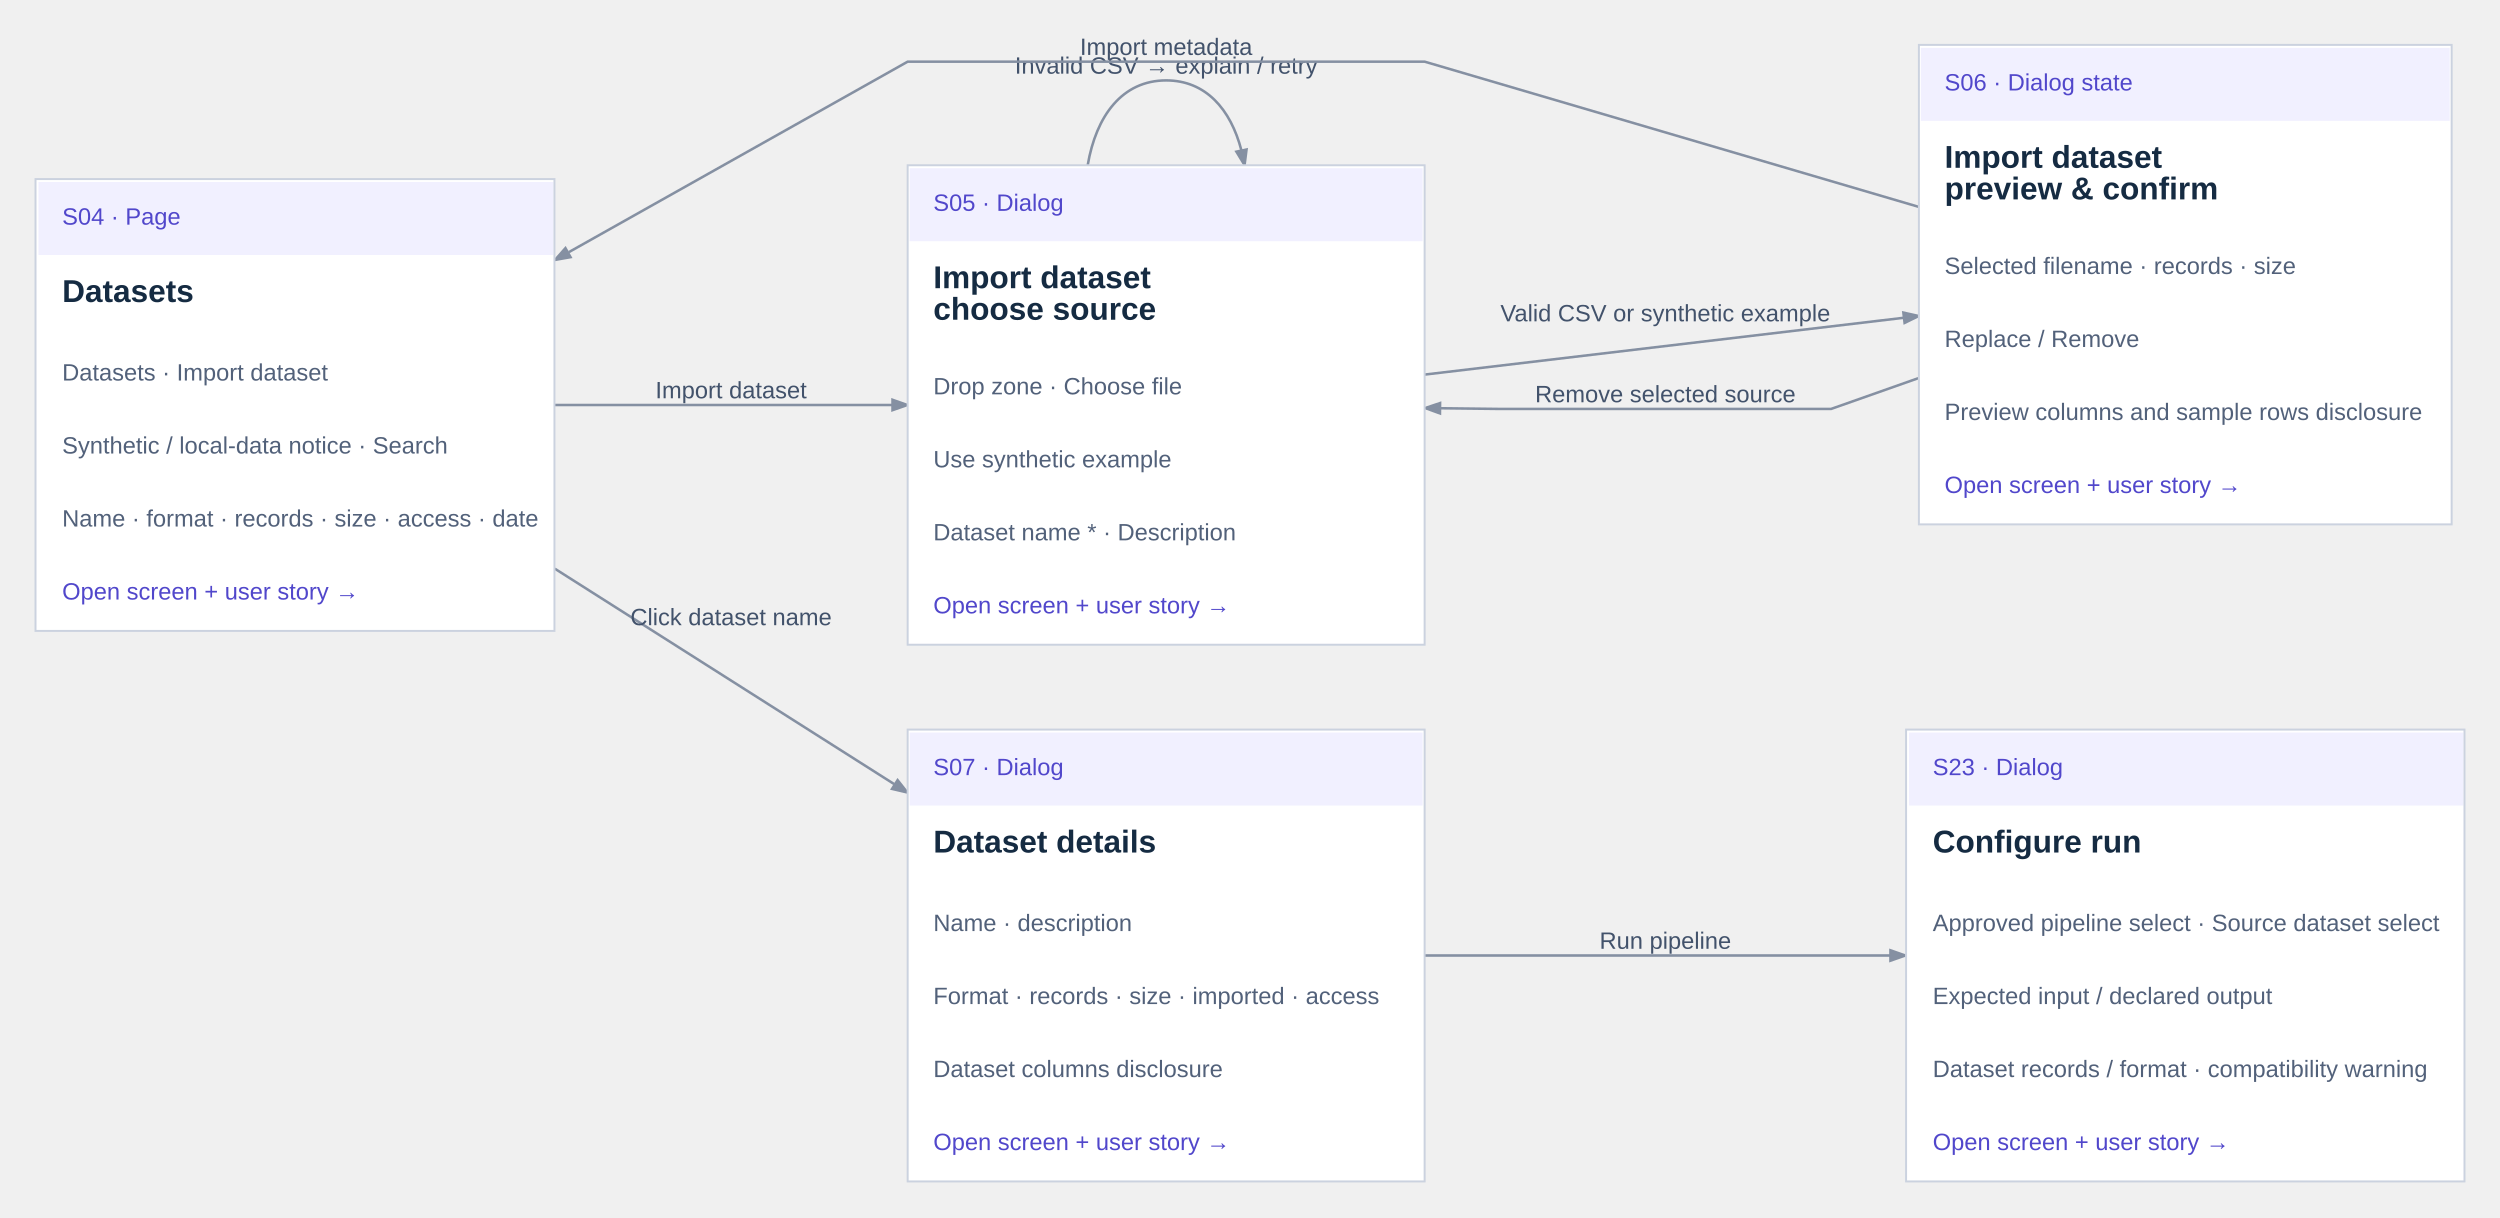
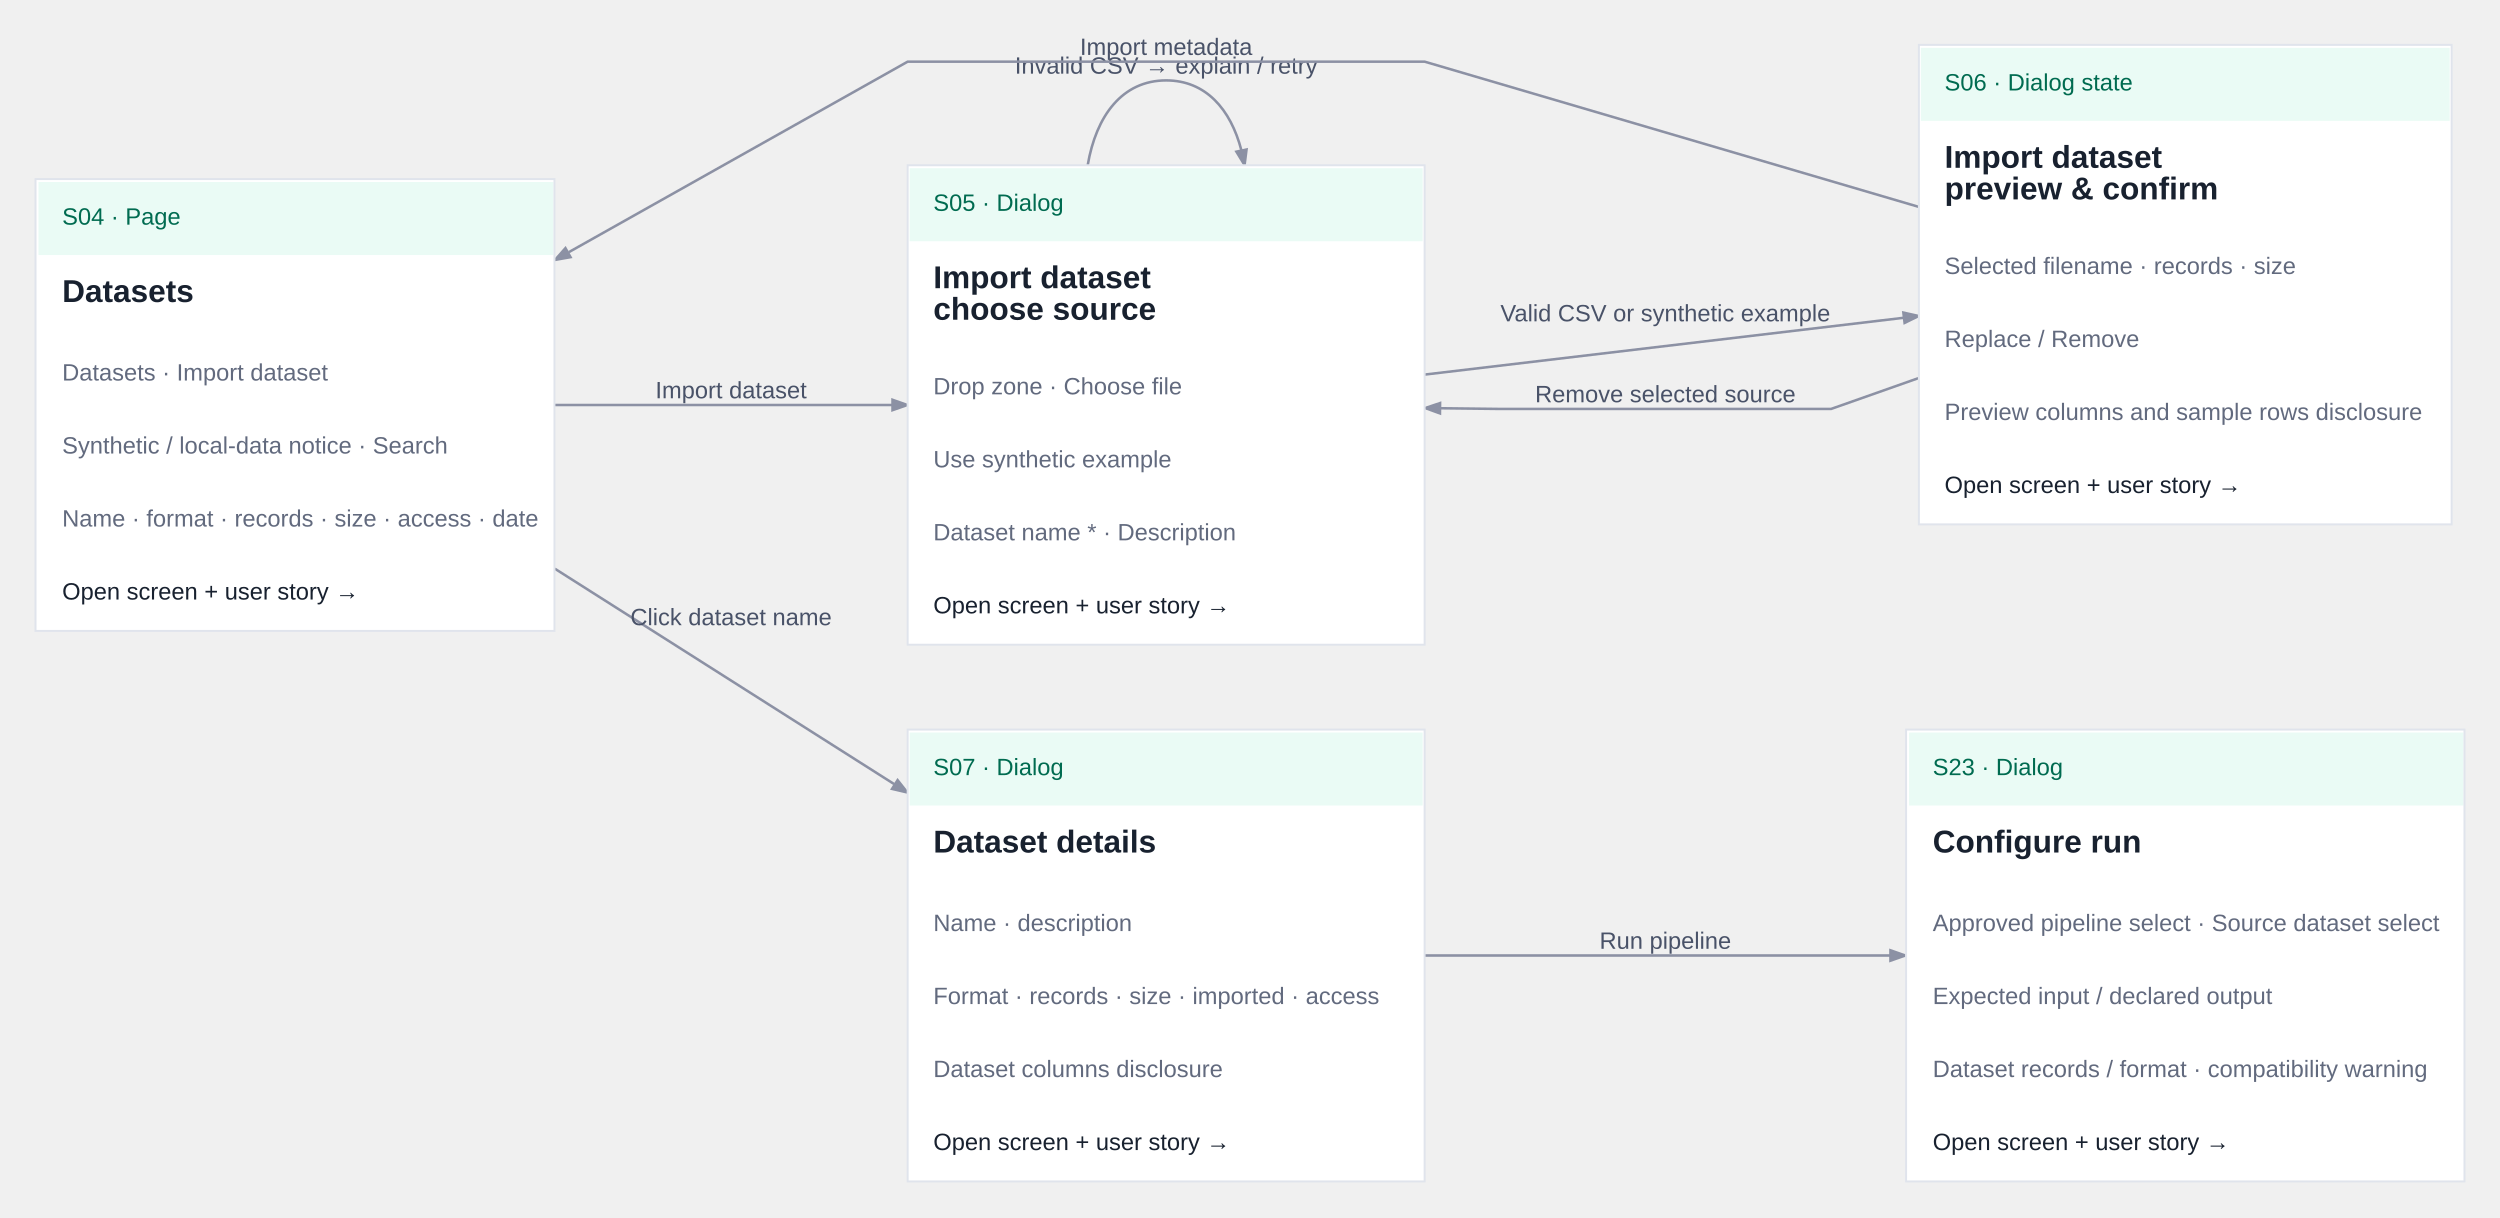
<svg xmlns="http://www.w3.org/2000/svg" xmlns:xlink="http://www.w3.org/1999/xlink" width="1267pt" height="617pt" viewBox="0.00 0.00 1267.00 616.50">
  <g id="graph0" class="graph" transform="scale(1 1) rotate(0) translate(18 598.5)">
    <g id="edge1" class="edge">
      <g id="a_edge1">
        <a xlink:title="Import dataset">
-           <path fill="none" stroke="#8590a2" stroke-width="1.3" d="M263.17,-393.5C317.07,-393.5 379.56,-393.5 434.18,-393.5" />
-           <polygon fill="#8590a2" stroke="#8590a2" stroke-width="1.3" points="434.33,-396.13 441.83,-393.5 434.33,-390.88 434.33,-396.13" />
+           <path fill="none" stroke="#8c91a4" stroke-width="1.3" d="M263.17,-393.5C317.07,-393.5 379.56,-393.5 434.18,-393.5" />
+           <polygon fill="#8c91a4" stroke="#8c91a4" stroke-width="1.3" points="434.33,-396.13 441.83,-393.5 434.33,-390.88 434.33,-396.13" />
        </a>
      </g>
-       <text text-anchor="middle" x="352.5" y="-396.9" font-family="Arial" font-size="12.00" fill="#42526b">Import dataset</text>
+       <text text-anchor="middle" x="352.5" y="-396.9" font-family="Arial" font-size="12.00" fill="#495268">Import dataset</text>
    </g>
    <g id="edge6" class="edge">
      <g id="a_edge6">
        <a xlink:title="Click dataset name">
-           <path fill="none" stroke="#8590a2" stroke-width="1.3" d="M263.17,-310.55C317.4,-276.13 380.33,-236.18 435.18,-201.35" />
-           <polygon fill="#8590a2" stroke="#8590a2" stroke-width="1.3" points="436.9,-203.37 441.83,-197.13 434.09,-198.94 436.9,-203.37" />
+           <path fill="none" stroke="#8c91a4" stroke-width="1.3" d="M263.17,-310.55C317.4,-276.13 380.33,-236.18 435.18,-201.35" />
+           <polygon fill="#8c91a4" stroke="#8c91a4" stroke-width="1.3" points="436.9,-203.37 441.83,-197.13 434.09,-198.94 436.9,-203.37" />
        </a>
      </g>
-       <text text-anchor="middle" x="352.5" y="-281.9" font-family="Arial" font-size="12.00" fill="#42526b">Click dataset name</text>
+       <text text-anchor="middle" x="352.5" y="-281.9" font-family="Arial" font-size="12.00" fill="#495268">Click dataset name</text>
    </g>
    <g id="edge3" class="edge">
      <g id="a_edge3">
        <a xlink:title="Invalid CSV → explain / retry">
-           <path fill="none" stroke="#8590a2" stroke-width="1.3" d="M533.26,-515.09C537.52,-540.07 550.76,-558 573,-558 592.98,-558 605.7,-543.53 611.16,-522.48" />
-           <polygon fill="#8590a2" stroke="#8590a2" stroke-width="1.3" points="613.74,-522.98 612.74,-515.09 608.61,-521.88 613.74,-522.98" />
+           <path fill="none" stroke="#8c91a4" stroke-width="1.3" d="M533.26,-515.09C537.52,-540.07 550.76,-558 573,-558 592.98,-558 605.7,-543.53 611.16,-522.48" />
+           <polygon fill="#8c91a4" stroke="#8c91a4" stroke-width="1.3" points="613.74,-522.98 612.74,-515.09 608.61,-521.88 613.74,-522.98" />
        </a>
      </g>
-       <text text-anchor="middle" x="573" y="-561.4" font-family="Arial" font-size="12.00" fill="#42526b">Invalid CSV → explain / retry</text>
+       <text text-anchor="middle" x="573" y="-561.4" font-family="Arial" font-size="12.00" fill="#495268">Invalid CSV → explain / retry</text>
    </g>
    <g id="edge2" class="edge">
      <g id="a_edge2">
        <a xlink:title="Valid CSV or synthetic example">
-           <path fill="none" stroke="#8590a2" stroke-width="1.3" d="M704.16,-408.93C778.13,-417.7 870.82,-428.69 946.64,-437.68" />
-           <polygon fill="#8590a2" stroke="#8590a2" stroke-width="1.3" points="946.63,-440.32 954.39,-438.6 947.25,-435.11 946.63,-440.32" />
+           <path fill="none" stroke="#8c91a4" stroke-width="1.3" d="M704.16,-408.93C778.13,-417.7 870.82,-428.69 946.64,-437.68" />
+           <polygon fill="#8c91a4" stroke="#8c91a4" stroke-width="1.3" points="946.63,-440.32 954.39,-438.6 947.25,-435.11 946.63,-440.32" />
        </a>
      </g>
-       <text text-anchor="middle" x="826" y="-435.9" font-family="Arial" font-size="12.00" fill="#42526b">Valid CSV or synthetic example</text>
+       <text text-anchor="middle" x="826" y="-435.9" font-family="Arial" font-size="12.00" fill="#495268">Valid CSV or synthetic example</text>
    </g>
    <g id="edge5" class="edge">
      <g id="a_edge5">
        <a xlink:title="Import metadata">
-           <path fill="none" stroke="#8590a2" stroke-width="1.3" d="M954.29,-493.94C843.37,-526.54 704,-567.5 704,-567.5 704,-567.5 442,-567.5 442,-567.5 442,-567.5 352.86,-517.39 270.26,-470.95" />
-           <polygon fill="#8590a2" stroke="#8590a2" stroke-width="1.3" points="271.13,-468.43 263.31,-467.04 268.56,-473 271.13,-468.43" />
+           <path fill="none" stroke="#8c91a4" stroke-width="1.3" d="M954.29,-493.94C843.37,-526.54 704,-567.5 704,-567.5 704,-567.5 442,-567.5 442,-567.5 442,-567.5 352.86,-517.39 270.26,-470.95" />
+           <polygon fill="#8c91a4" stroke="#8c91a4" stroke-width="1.3" points="271.13,-468.43 263.31,-467.04 268.56,-473 271.13,-468.43" />
        </a>
      </g>
-       <text text-anchor="middle" x="573" y="-570.9" font-family="Arial" font-size="12.00" fill="#42526b">Import metadata</text>
+       <text text-anchor="middle" x="573" y="-570.9" font-family="Arial" font-size="12.00" fill="#495268">Import metadata</text>
    </g>
    <g id="edge4" class="edge">
      <g id="a_edge4">
        <a xlink:title="Remove selected source">
-           <path fill="none" stroke="#8590a2" stroke-width="1.3" d="M954.12,-407.07C928.76,-398.12 910,-391.5 910,-391.5 910,-391.5 742,-391.5 742,-391.5 742,-391.5 729.91,-391.64 712.21,-391.85" />
-           <polygon fill="#8590a2" stroke="#8590a2" stroke-width="1.3" points="711.77,-389.23 704.3,-391.95 711.83,-394.48 711.77,-389.23" />
+           <path fill="none" stroke="#8c91a4" stroke-width="1.3" d="M954.12,-407.07C928.76,-398.12 910,-391.5 910,-391.5 910,-391.5 742,-391.5 742,-391.5 742,-391.5 729.91,-391.64 712.21,-391.85" />
+           <polygon fill="#8c91a4" stroke="#8c91a4" stroke-width="1.3" points="711.77,-389.23 704.3,-391.95 711.83,-394.48 711.77,-389.23" />
        </a>
      </g>
-       <text text-anchor="middle" x="826" y="-394.9" font-family="Arial" font-size="12.00" fill="#42526b">Remove selected source</text>
+       <text text-anchor="middle" x="826" y="-394.9" font-family="Arial" font-size="12.00" fill="#495268">Remove selected source</text>
    </g>
    <g id="edge7" class="edge">
      <g id="a_edge7">
        <a xlink:title="Run pipeline">
-           <path fill="none" stroke="#8590a2" stroke-width="1.3" d="M704.16,-114.5C775.97,-114.5 865.43,-114.5 939.96,-114.5" />
-           <polygon fill="#8590a2" stroke="#8590a2" stroke-width="1.3" points="940.09,-117.13 947.59,-114.5 940.09,-111.88 940.09,-117.13" />
+           <path fill="none" stroke="#8c91a4" stroke-width="1.3" d="M704.16,-114.5C775.97,-114.5 865.43,-114.5 939.96,-114.5" />
+           <polygon fill="#8c91a4" stroke="#8c91a4" stroke-width="1.3" points="940.09,-117.13 947.59,-114.5 940.09,-111.88 940.09,-117.13" />
        </a>
      </g>
-       <text text-anchor="middle" x="826" y="-117.9" font-family="Arial" font-size="12.00" fill="#42526b">Run pipeline</text>
+       <text text-anchor="middle" x="826" y="-117.9" font-family="Arial" font-size="12.00" fill="#495268">Run pipeline</text>
    </g>
    <g id="node-S04" class="node">
      <g id="a_node-S04">
        <a xlink:href="#screen=S04&amp;journey=F02" xlink:title="Datasets">
          <polygon fill="white" stroke="transparent" points="0,-279 0,-508 263,-508 263,-279 0,-279" />
-           <polygon fill="#f1f0ff" stroke="transparent" points="1.5,-469.5 1.5,-506.5 262.5,-506.5 262.5,-469.5 1.5,-469.5" />
-           <text text-anchor="start" x="13.5" y="-484.9" font-family="Arial" font-size="12.00" fill="#5147cb">S04 · Page</text>
-           <text text-anchor="start" x="13.5" y="-445.7" font-family="Arial" font-weight="bold" font-size="16.00" fill="#152b42">Datasets</text>
-           <text text-anchor="start" x="13.5" y="-405.9" font-family="Arial" font-size="12.00" fill="#52617a">Datasets · Import dataset</text>
-           <text text-anchor="start" x="13.5" y="-368.9" font-family="Arial" font-size="12.00" fill="#52617a">Synthetic / local-data notice · Search</text>
-           <text text-anchor="start" x="13.5" y="-331.9" font-family="Arial" font-size="12.00" fill="#52617a">Name · format · records · size · access · date</text>
-           <text text-anchor="start" x="13.5" y="-294.9" font-family="Arial" font-size="12.00" fill="#5147cb">Open screen + user story →</text>
-           <polygon fill="none" stroke="#cbd2df" points="0,-279 0,-508 263,-508 263,-279 0,-279" />
+           <polygon fill="#eafbf5" stroke="transparent" points="1.5,-469.5 1.5,-506.5 262.5,-506.5 262.5,-469.5 1.5,-469.5" />
+           <text text-anchor="start" x="13.5" y="-484.9" font-family="Arial" font-size="12.00" fill="#006b50">S04 · Page</text>
+           <text text-anchor="start" x="13.5" y="-445.7" font-family="Arial" font-weight="bold" font-size="16.00" fill="#18212f">Datasets</text>
+           <text text-anchor="start" x="13.5" y="-405.9" font-family="Arial" font-size="12.00" fill="#626a7e">Datasets · Import dataset</text>
+           <text text-anchor="start" x="13.5" y="-368.9" font-family="Arial" font-size="12.00" fill="#626a7e">Synthetic / local-data notice · Search</text>
+           <text text-anchor="start" x="13.5" y="-331.9" font-family="Arial" font-size="12.00" fill="#626a7e">Name · format · records · size · access · date</text>
+           <text text-anchor="start" x="13.5" y="-294.9" font-family="Arial" font-size="12.00" fill="#18212f">Open screen + user story →</text>
+           <polygon fill="none" stroke="#e0e4ec" points="0,-279 0,-508 263,-508 263,-279 0,-279" />
        </a>
      </g>
    </g>
    <g id="node-S05" class="node">
      <g id="a_node-S05">
        <a xlink:href="#screen=S05&amp;journey=F02" xlink:title="Import dataset · choose source">
          <polygon fill="white" stroke="transparent" points="442,-272 442,-515 704,-515 704,-272 442,-272" />
-           <polygon fill="#f1f0ff" stroke="transparent" points="443,-476.5 443,-513.5 703,-513.5 703,-476.5 443,-476.5" />
-           <text text-anchor="start" x="455" y="-491.9" font-family="Arial" font-size="12.00" fill="#5147cb">S05 · Dialog</text>
-           <text text-anchor="start" x="455" y="-452.7" font-family="Arial" font-weight="bold" font-size="16.00" fill="#152b42">Import dataset</text>
-           <text text-anchor="start" x="455" y="-436.7" font-family="Arial" font-weight="bold" font-size="16.00" fill="#152b42">choose source</text>
-           <text text-anchor="start" x="455" y="-398.9" font-family="Arial" font-size="12.00" fill="#52617a">Drop zone · Choose file</text>
-           <text text-anchor="start" x="455" y="-361.9" font-family="Arial" font-size="12.00" fill="#52617a">Use synthetic example</text>
-           <text text-anchor="start" x="455" y="-324.9" font-family="Arial" font-size="12.00" fill="#52617a">Dataset name * · Description</text>
-           <text text-anchor="start" x="455" y="-287.9" font-family="Arial" font-size="12.00" fill="#5147cb">Open screen + user story →</text>
-           <polygon fill="none" stroke="#cbd2df" points="442,-272 442,-515 704,-515 704,-272 442,-272" />
+           <polygon fill="#eafbf5" stroke="transparent" points="443,-476.5 443,-513.5 703,-513.5 703,-476.5 443,-476.5" />
+           <text text-anchor="start" x="455" y="-491.9" font-family="Arial" font-size="12.00" fill="#006b50">S05 · Dialog</text>
+           <text text-anchor="start" x="455" y="-452.7" font-family="Arial" font-weight="bold" font-size="16.00" fill="#18212f">Import dataset</text>
+           <text text-anchor="start" x="455" y="-436.7" font-family="Arial" font-weight="bold" font-size="16.00" fill="#18212f">choose source</text>
+           <text text-anchor="start" x="455" y="-398.9" font-family="Arial" font-size="12.00" fill="#626a7e">Drop zone · Choose file</text>
+           <text text-anchor="start" x="455" y="-361.9" font-family="Arial" font-size="12.00" fill="#626a7e">Use synthetic example</text>
+           <text text-anchor="start" x="455" y="-324.9" font-family="Arial" font-size="12.00" fill="#626a7e">Dataset name * · Description</text>
+           <text text-anchor="start" x="455" y="-287.9" font-family="Arial" font-size="12.00" fill="#18212f">Open screen + user story →</text>
+           <polygon fill="none" stroke="#e0e4ec" points="442,-272 442,-515 704,-515 704,-272 442,-272" />
        </a>
      </g>
    </g>
    <g id="node-S06" class="node">
      <g id="a_node-S06">
        <a xlink:href="#screen=S06&amp;journey=F02" xlink:title="Import dataset · preview &amp; confirm">
          <polygon fill="white" stroke="transparent" points="954.5,-333 954.5,-576 1224.5,-576 1224.5,-333 954.5,-333" />
-           <polygon fill="#f1f0ff" stroke="transparent" points="955.5,-537.5 955.5,-574.5 1223.5,-574.5 1223.5,-537.5 955.5,-537.5" />
-           <text text-anchor="start" x="967.5" y="-552.9" font-family="Arial" font-size="12.00" fill="#5147cb">S06 · Dialog state</text>
-           <text text-anchor="start" x="967.5" y="-513.7" font-family="Arial" font-weight="bold" font-size="16.00" fill="#152b42">Import dataset</text>
-           <text text-anchor="start" x="967.5" y="-497.7" font-family="Arial" font-weight="bold" font-size="16.00" fill="#152b42">preview &amp; confirm</text>
-           <text text-anchor="start" x="967.5" y="-459.9" font-family="Arial" font-size="12.00" fill="#52617a">Selected filename · records · size</text>
-           <text text-anchor="start" x="967.5" y="-422.9" font-family="Arial" font-size="12.00" fill="#52617a">Replace / Remove</text>
-           <text text-anchor="start" x="967.5" y="-385.9" font-family="Arial" font-size="12.00" fill="#52617a">Preview columns and sample rows disclosure</text>
-           <text text-anchor="start" x="967.5" y="-348.9" font-family="Arial" font-size="12.00" fill="#5147cb">Open screen + user story →</text>
-           <polygon fill="none" stroke="#cbd2df" points="954.5,-333 954.5,-576 1224.5,-576 1224.5,-333 954.5,-333" />
+           <polygon fill="#eafbf5" stroke="transparent" points="955.5,-537.5 955.5,-574.5 1223.5,-574.5 1223.5,-537.5 955.5,-537.5" />
+           <text text-anchor="start" x="967.5" y="-552.9" font-family="Arial" font-size="12.00" fill="#006b50">S06 · Dialog state</text>
+           <text text-anchor="start" x="967.5" y="-513.7" font-family="Arial" font-weight="bold" font-size="16.00" fill="#18212f">Import dataset</text>
+           <text text-anchor="start" x="967.5" y="-497.7" font-family="Arial" font-weight="bold" font-size="16.00" fill="#18212f">preview &amp; confirm</text>
+           <text text-anchor="start" x="967.5" y="-459.9" font-family="Arial" font-size="12.00" fill="#626a7e">Selected filename · records · size</text>
+           <text text-anchor="start" x="967.5" y="-422.9" font-family="Arial" font-size="12.00" fill="#626a7e">Replace / Remove</text>
+           <text text-anchor="start" x="967.5" y="-385.9" font-family="Arial" font-size="12.00" fill="#626a7e">Preview columns and sample rows disclosure</text>
+           <text text-anchor="start" x="967.5" y="-348.9" font-family="Arial" font-size="12.00" fill="#18212f">Open screen + user story →</text>
+           <polygon fill="none" stroke="#e0e4ec" points="954.5,-333 954.5,-576 1224.5,-576 1224.5,-333 954.5,-333" />
        </a>
      </g>
    </g>
    <g id="node-S07" class="node">
      <g id="a_node-S07">
        <a xlink:href="#screen=S07&amp;journey=F02" xlink:title="Dataset details">
          <polygon fill="white" stroke="transparent" points="442,0 442,-229 704,-229 704,0 442,0" />
-           <polygon fill="#f1f0ff" stroke="transparent" points="443,-190.5 443,-227.5 703,-227.5 703,-190.5 443,-190.5" />
-           <text text-anchor="start" x="455" y="-205.9" font-family="Arial" font-size="12.00" fill="#5147cb">S07 · Dialog</text>
-           <text text-anchor="start" x="455" y="-166.7" font-family="Arial" font-weight="bold" font-size="16.00" fill="#152b42">Dataset details</text>
-           <text text-anchor="start" x="455" y="-126.9" font-family="Arial" font-size="12.00" fill="#52617a">Name · description</text>
-           <text text-anchor="start" x="455" y="-89.9" font-family="Arial" font-size="12.00" fill="#52617a">Format · records · size · imported · access</text>
-           <text text-anchor="start" x="455" y="-52.9" font-family="Arial" font-size="12.00" fill="#52617a">Dataset columns disclosure</text>
-           <text text-anchor="start" x="455" y="-15.9" font-family="Arial" font-size="12.00" fill="#5147cb">Open screen + user story →</text>
-           <polygon fill="none" stroke="#cbd2df" points="442,0 442,-229 704,-229 704,0 442,0" />
+           <polygon fill="#eafbf5" stroke="transparent" points="443,-190.5 443,-227.5 703,-227.5 703,-190.5 443,-190.5" />
+           <text text-anchor="start" x="455" y="-205.9" font-family="Arial" font-size="12.00" fill="#006b50">S07 · Dialog</text>
+           <text text-anchor="start" x="455" y="-166.7" font-family="Arial" font-weight="bold" font-size="16.00" fill="#18212f">Dataset details</text>
+           <text text-anchor="start" x="455" y="-126.9" font-family="Arial" font-size="12.00" fill="#626a7e">Name · description</text>
+           <text text-anchor="start" x="455" y="-89.9" font-family="Arial" font-size="12.00" fill="#626a7e">Format · records · size · imported · access</text>
+           <text text-anchor="start" x="455" y="-52.9" font-family="Arial" font-size="12.00" fill="#626a7e">Dataset columns disclosure</text>
+           <text text-anchor="start" x="455" y="-15.9" font-family="Arial" font-size="12.00" fill="#18212f">Open screen + user story →</text>
+           <polygon fill="none" stroke="#e0e4ec" points="442,0 442,-229 704,-229 704,0 442,0" />
        </a>
      </g>
    </g>
    <g id="node-S23" class="node">
      <g id="a_node-S23">
        <a xlink:href="#screen=S23&amp;journey=F02" xlink:title="Configure run">
          <polygon fill="white" stroke="transparent" points="948,0 948,-229 1231,-229 1231,0 948,0" />
-           <polygon fill="#f1f0ff" stroke="transparent" points="949.5,-190.5 949.5,-227.5 1230.5,-227.5 1230.5,-190.5 949.5,-190.5" />
-           <text text-anchor="start" x="961.5" y="-205.9" font-family="Arial" font-size="12.00" fill="#5147cb">S23 · Dialog</text>
-           <text text-anchor="start" x="961.5" y="-166.7" font-family="Arial" font-weight="bold" font-size="16.00" fill="#152b42">Configure run</text>
-           <text text-anchor="start" x="961.5" y="-126.9" font-family="Arial" font-size="12.00" fill="#52617a">Approved pipeline select · Source dataset select</text>
-           <text text-anchor="start" x="961.5" y="-89.9" font-family="Arial" font-size="12.00" fill="#52617a">Expected input / declared output</text>
-           <text text-anchor="start" x="961.5" y="-52.9" font-family="Arial" font-size="12.00" fill="#52617a">Dataset records / format · compatibility warning</text>
-           <text text-anchor="start" x="961.5" y="-15.9" font-family="Arial" font-size="12.00" fill="#5147cb">Open screen + user story →</text>
-           <polygon fill="none" stroke="#cbd2df" points="948,0 948,-229 1231,-229 1231,0 948,0" />
+           <polygon fill="#eafbf5" stroke="transparent" points="949.5,-190.5 949.5,-227.5 1230.5,-227.5 1230.5,-190.5 949.5,-190.5" />
+           <text text-anchor="start" x="961.5" y="-205.9" font-family="Arial" font-size="12.00" fill="#006b50">S23 · Dialog</text>
+           <text text-anchor="start" x="961.5" y="-166.7" font-family="Arial" font-weight="bold" font-size="16.00" fill="#18212f">Configure run</text>
+           <text text-anchor="start" x="961.5" y="-126.9" font-family="Arial" font-size="12.00" fill="#626a7e">Approved pipeline select · Source dataset select</text>
+           <text text-anchor="start" x="961.5" y="-89.9" font-family="Arial" font-size="12.00" fill="#626a7e">Expected input / declared output</text>
+           <text text-anchor="start" x="961.5" y="-52.9" font-family="Arial" font-size="12.00" fill="#626a7e">Dataset records / format · compatibility warning</text>
+           <text text-anchor="start" x="961.5" y="-15.9" font-family="Arial" font-size="12.00" fill="#18212f">Open screen + user story →</text>
+           <polygon fill="none" stroke="#e0e4ec" points="948,0 948,-229 1231,-229 1231,0 948,0" />
        </a>
      </g>
    </g>
  </g>
</svg>
